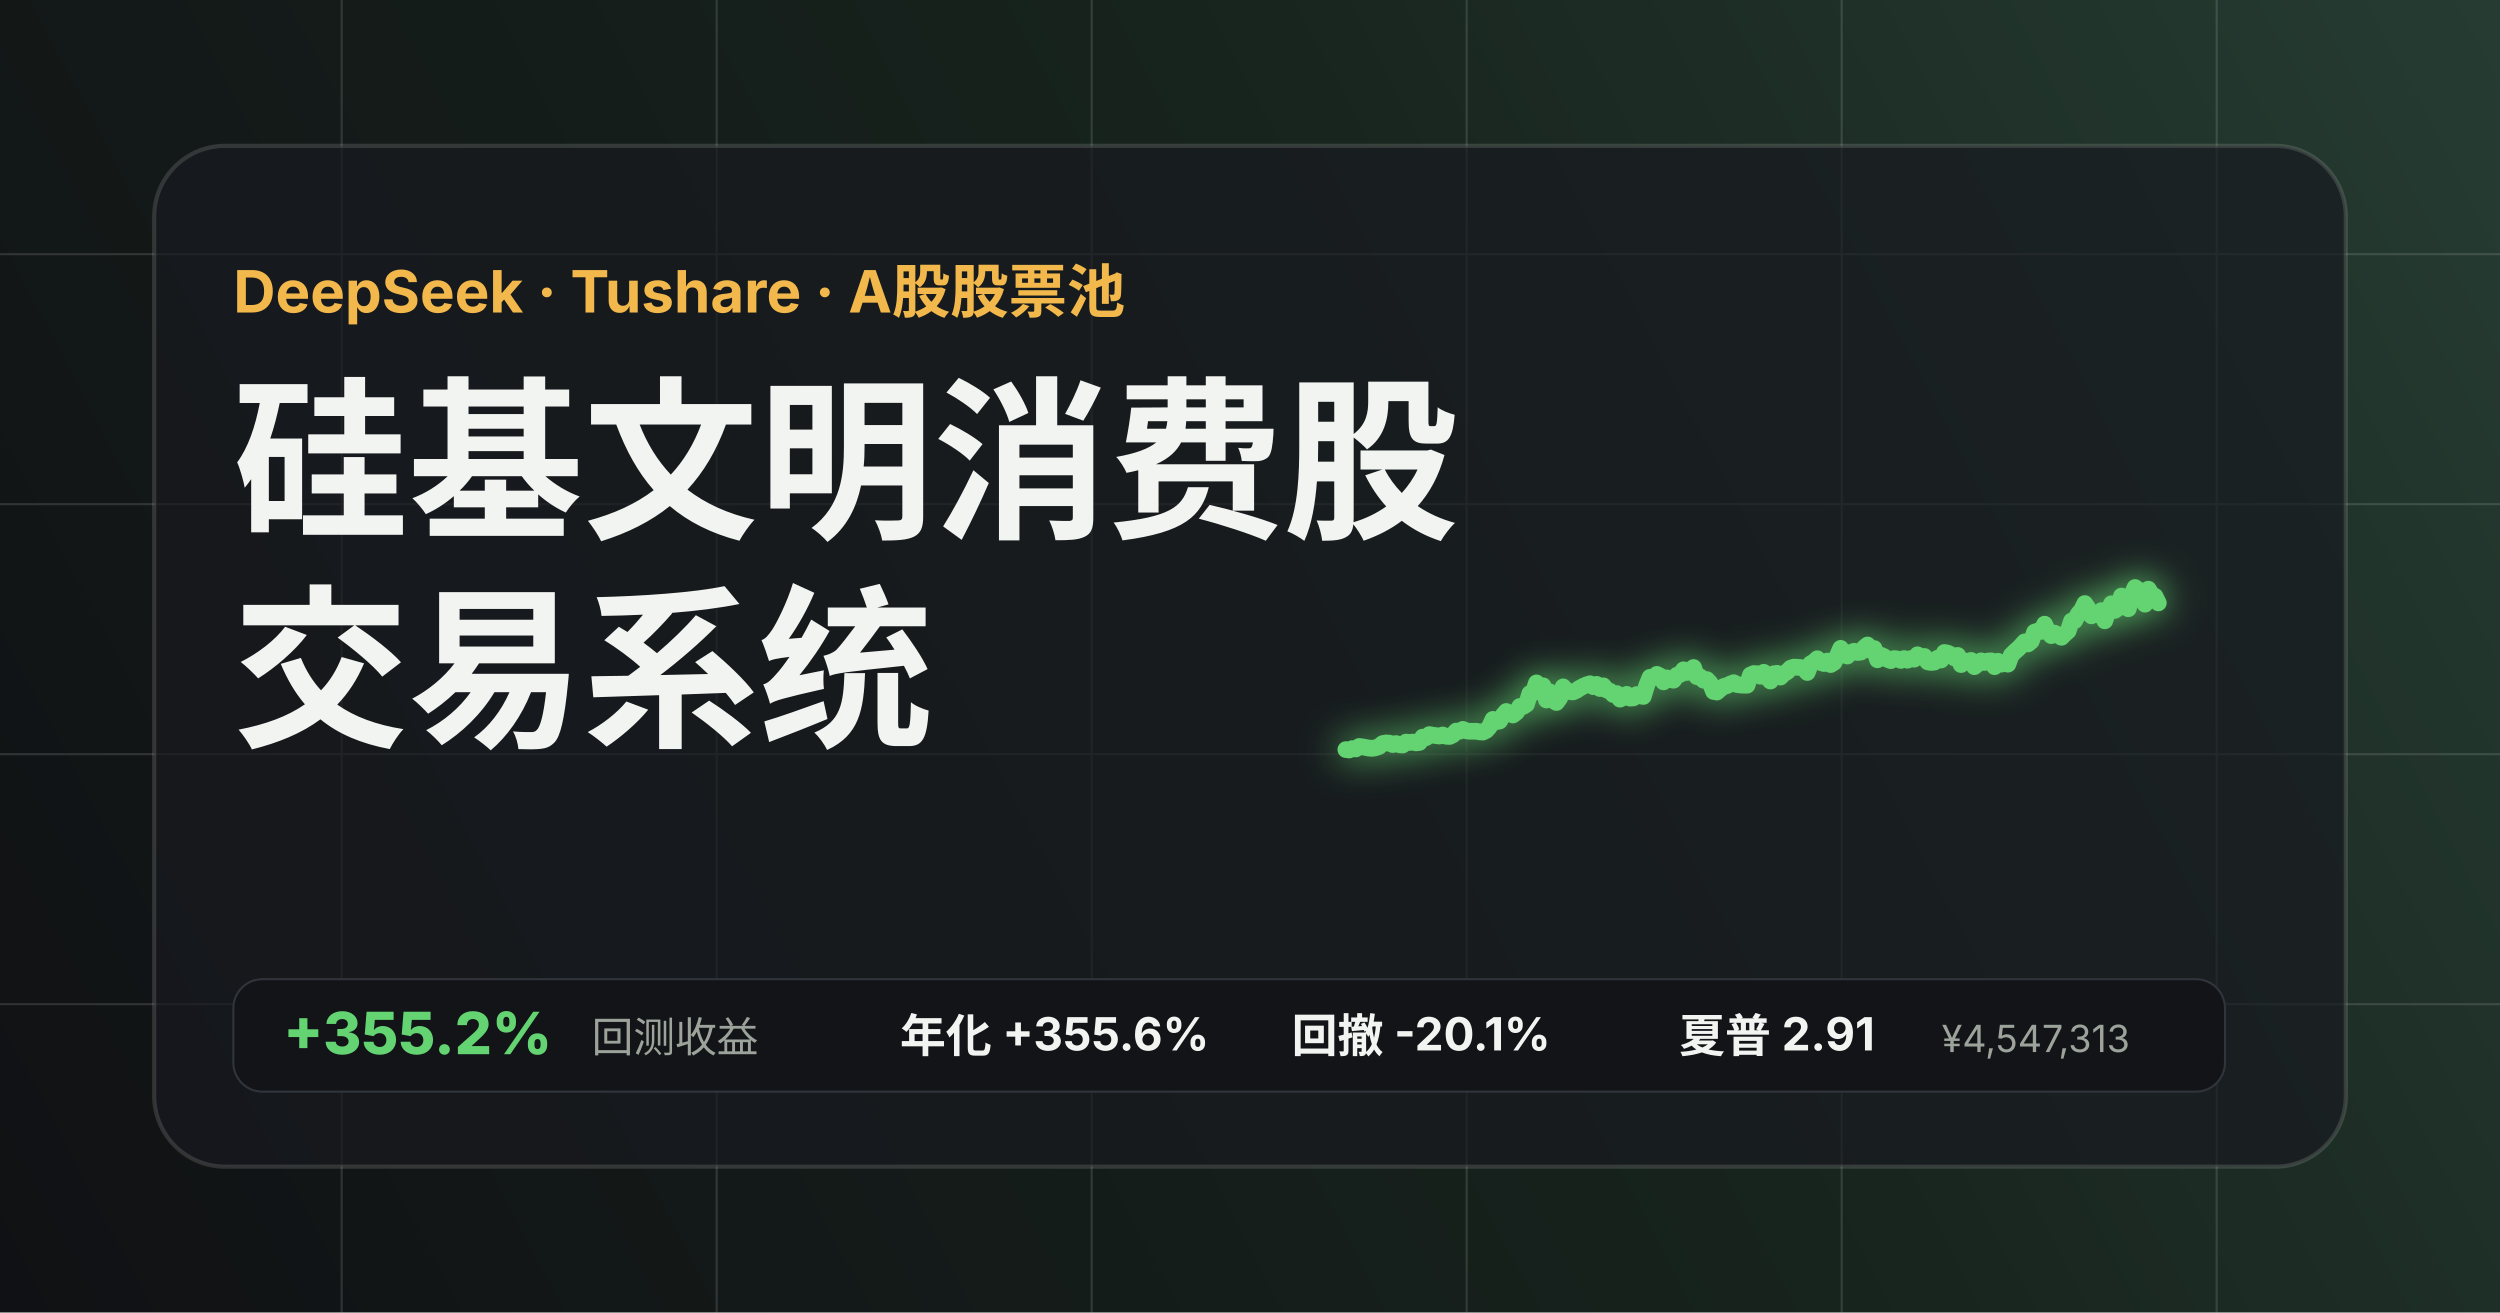
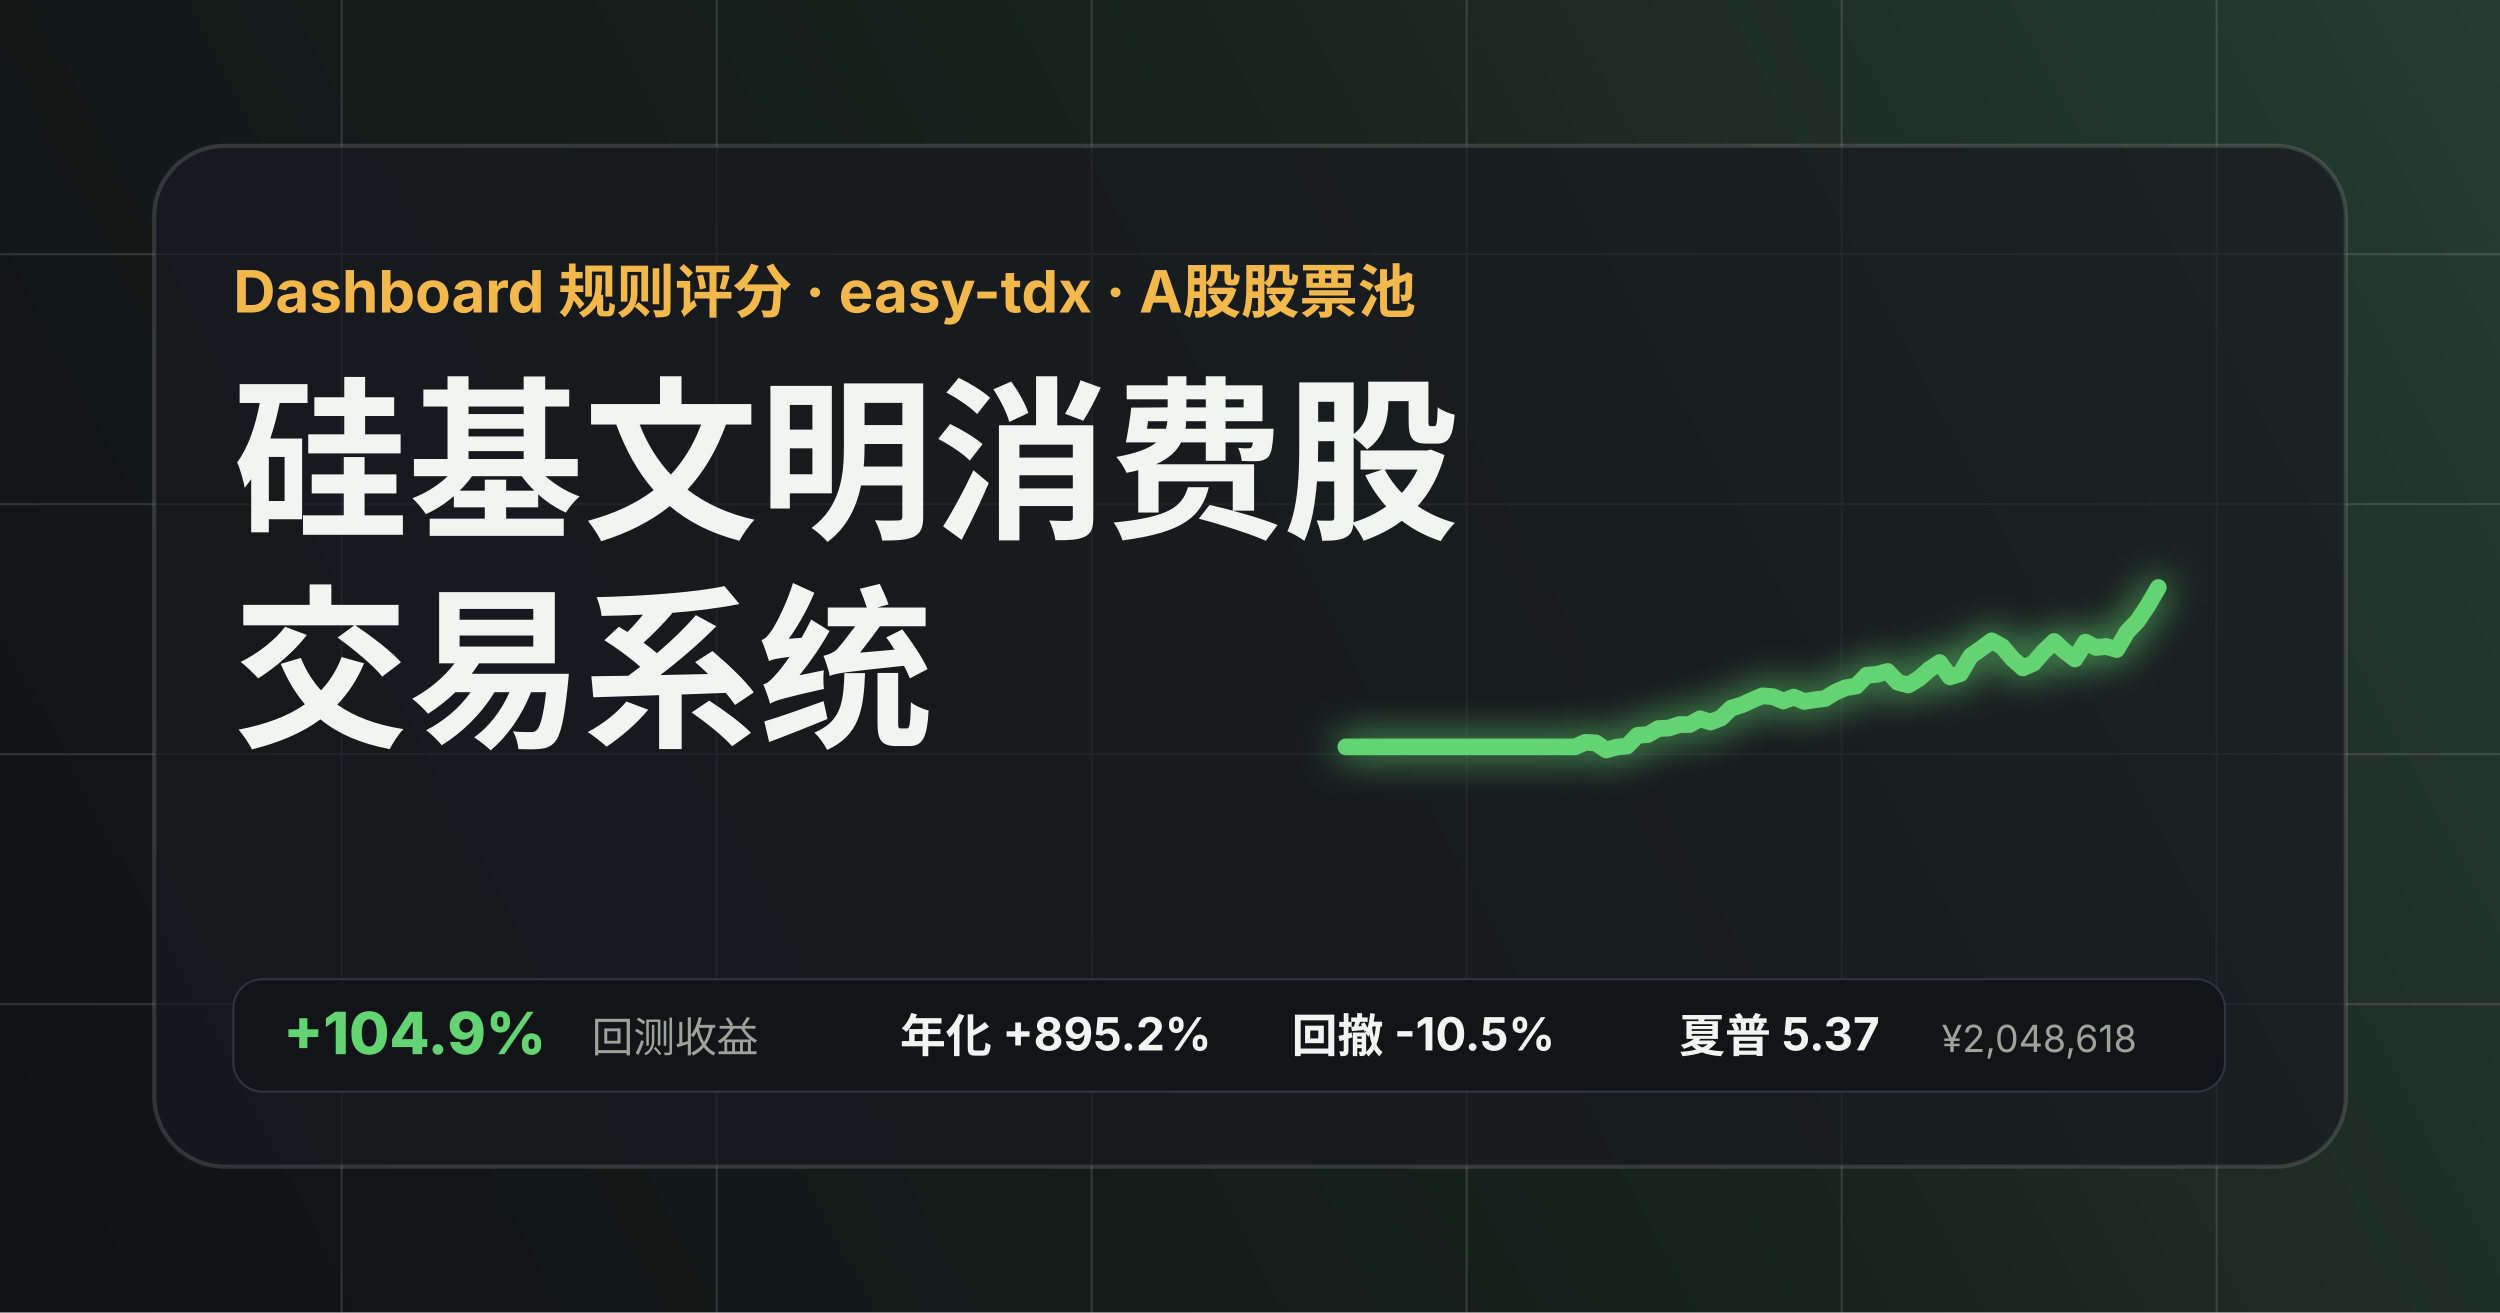
<svg xmlns="http://www.w3.org/2000/svg" viewBox="0 0 1200 630" role="img" aria-label="硅基文明消费股交易系统">
  <defs>
    <linearGradient id="bg" x1="0" y1="630" x2="1200" y2="0" gradientUnits="userSpaceOnUse">
      <stop offset="0" stop-color="#101114" />
      <stop offset=".58" stop-color="#17231d" />
      <stop offset="1" stop-color="#263c32" />
    </linearGradient>
    <filter id="soft-glow" x="-20%" y="-30%" width="140%" height="160%">
      <feGaussianBlur stdDeviation="9" result="blur" />
      <feMerge>
        <feMergeNode in="blur" />
        <feMergeNode in="SourceGraphic" />
      </feMerge>
    </filter>
  </defs>
  <rect width="1200" height="630" fill="url(#bg)" />
  <g opacity=".14" stroke="#f2f4f1" stroke-width="1">
    <path d="M0 122h1200M0 242h1200M0 362h1200M0 482h1200" />
    <path d="M164 0v630M344 0v630M524 0v630M704 0v630M884 0v630M1064 0v630" />
  </g>
  <rect x="74" y="70" width="1052" height="490" rx="34" fill="#181a1f" fill-opacity=".68" stroke="#f2f4f1" stroke-opacity=".14" stroke-width="2" />
-   <text x="112" y="150" fill="#f2b84b" font-family="-apple-system,BlinkMacSystemFont,'Segoe UI','PingFang SC','Microsoft YaHei',sans-serif" font-size="28" font-weight="700">DeepSeek · Tushare · A股股票池</text>
+   <text x="112" y="150" fill="#f2b84b" font-family="-apple-system,BlinkMacSystemFont,'Segoe UI','PingFang SC','Microsoft YaHei',sans-serif" font-size="28" font-weight="700">Dashboard 规则评分 · easy-tdx · A股股票池</text>
  <text x="112" y="252" fill="#f2f4f1" font-family="-apple-system,BlinkMacSystemFont,'Segoe UI','PingFang SC','Microsoft YaHei',sans-serif" font-size="84" font-weight="850">硅基文明消费股</text>
  <text x="112" y="352" fill="#f2f4f1" font-family="-apple-system,BlinkMacSystemFont,'Segoe UI','PingFang SC','Microsoft YaHei',sans-serif" font-size="84" font-weight="850">交易系统</text>
  <g font-family="-apple-system,BlinkMacSystemFont,'Segoe UI','PingFang SC','Microsoft YaHei',sans-serif">
    <g transform="translate(112 470)">
      <rect width="956" height="54" rx="14" fill="#121418" stroke="#30343b" />
-       <text x="24" y="36" fill="#63d471" font-size="28" font-weight="800">+355.2%</text>
+       <text x="24" y="36" fill="#63d471" font-size="28" font-weight="800">+104.9%</text>
      <text x="172" y="35" fill="#9ca39a" font-size="20">回测收益</text>
-       <text x="320" y="35" fill="#f2f4f1" font-size="22" font-weight="700">年化 +355.6%</text>
-       <text x="508" y="35" fill="#f2f4f1" font-size="22" font-weight="700">回撤 -20.1%</text>
-       <text x="694" y="35" fill="#f2f4f1" font-size="22" font-weight="700">夏普 2.91</text>
-       <text x="820" y="35" fill="#9ca39a" font-size="18">¥4,547,313</text>
+       <text x="320" y="35" fill="#f2f4f1" font-size="22" font-weight="700">年化 +895.2%</text>
+       <text x="508" y="35" fill="#f2f4f1" font-size="22" font-weight="700">回撤 -10.5%</text>
+       <text x="694" y="35" fill="#f2f4f1" font-size="22" font-weight="700">夏普 5.37</text>
+       <text x="820" y="35" fill="#9ca39a" font-size="18">¥2,048,618</text>
    </g>
  </g>
-   <polyline points="646.0,359.8 647.6,360.0 649.2,359.3 650.8,359.5 652.4,358.3 654.0,358.5 655.6,358.8 657.2,359.1 658.8,359.2 660.4,358.9 662.0,358.3 663.7,356.9 665.3,356.6 666.9,356.7 668.5,357.4 670.1,356.9 671.7,357.5 673.3,357.6 674.9,356.2 676.5,356.4 678.1,356.2 679.7,356.6 681.3,356.4 682.9,353.8 684.5,354.1 686.1,352.6 687.7,352.9 689.3,353.1 690.9,353.3 692.5,352.8 694.1,353.4 695.8,353.5 697.4,352.7 699.0,350.9 700.6,351.0 702.2,350.1 703.8,350.8 705.4,351.0 707.0,351.0 708.6,351.0 710.2,351.3 711.8,351.4 713.4,350.6 715.0,348.8 716.6,345.3 718.2,346.4 719.8,346.1 721.4,343.4 723.0,341.5 724.6,342.3 726.2,343.2 727.9,341.9 729.5,339.1 731.1,339.1 732.7,338.1 734.3,332.9 735.9,332.6 737.5,327.8 739.1,331.6 740.7,329.2 742.3,336.0 743.9,332.1 745.5,336.2 747.1,337.2 748.7,335.0 750.3,329.7 751.9,331.5 753.5,332.0 755.1,332.1 756.7,331.4 758.3,330.3 760.0,329.4 761.6,328.7 763.2,328.2 764.8,329.6 766.4,328.5 768.0,330.5 769.6,329.2 771.2,331.2 772.8,331.8 774.4,333.4 776.0,332.9 777.6,335.6 779.2,334.8 780.8,333.3 782.4,335.1 784.0,335.0 785.6,333.4 787.2,334.0 788.8,334.3 790.4,329.0 792.0,325.1 793.7,325.3 795.3,323.7 796.9,324.5 798.5,327.3 800.1,325.4 801.7,326.2 803.3,326.5 804.9,324.1 806.5,323.7 808.1,321.5 809.7,322.8 811.3,321.7 812.9,320.4 814.5,324.8 816.1,324.9 817.7,326.5 819.3,326.2 820.9,327.9 822.5,331.9 824.1,332.2 825.8,330.7 827.4,329.5 829.0,329.1 830.6,328.3 832.2,327.7 833.8,328.6 835.4,328.8 837.0,328.9 838.6,328.9 840.2,324.0 841.8,323.3 843.4,323.4 845.0,324.6 846.6,322.7 848.2,325.1 849.8,326.9 851.4,323.4 853.0,323.2 854.6,325.0 856.2,323.4 857.9,322.4 859.5,320.7 861.1,320.2 862.7,320.3 864.3,320.4 865.9,320.9 867.5,322.8 869.1,318.6 870.7,317.7 872.3,316.2 873.9,318.0 875.5,318.5 877.1,317.3 878.7,319.0 880.3,318.0 881.9,314.9 883.5,311.2 885.1,313.7 886.7,314.9 888.3,313.2 890.0,312.6 891.6,313.2 893.2,313.0 894.8,310.9 896.4,309.6 898.0,312.2 899.6,311.3 901.2,316.7 902.8,314.5 904.4,315.2 906.0,316.5 907.6,317.1 909.2,316.1 910.8,316.3 912.4,317.0 914.0,316.1 915.6,316.9 917.2,316.1 918.8,316.4 920.4,314.3 922.0,315.4 923.7,315.1 925.3,317.7 926.9,318.0 928.5,317.8 930.1,315.9 931.7,316.8 933.3,313.2 934.9,313.5 936.5,314.3 938.1,315.8 939.7,314.6 941.3,319.0 942.9,317.2 944.5,317.8 946.1,317.0 947.7,320.0 949.3,318.7 950.9,317.2 952.5,318.0 954.1,317.3 955.8,317.2 957.4,320.0 959.0,317.4 960.6,318.8 962.2,317.9 963.8,318.8 965.4,314.5 967.0,312.9 968.6,311.5 970.2,309.9 971.8,308.1 973.4,309.1 975.0,307.8 976.6,303.4 978.2,302.9 979.8,303.1 981.4,299.6 983.0,303.1 984.6,305.1 986.2,303.9 987.9,304.9 989.5,305.9 991.1,304.3 992.7,302.9 994.3,298.1 995.9,297.9 997.5,294.8 999.1,293.0 1000.7,289.7 1002.3,292.0 1003.9,295.6 1005.5,294.3 1007.1,295.2 1008.7,293.1 1010.3,298.0 1011.9,293.3 1013.5,289.8 1015.1,293.0 1016.7,291.9 1018.3,286.1 1020.0,287.9 1021.6,292.2 1023.2,285.7 1024.8,282.0 1026.4,283.1 1028.0,285.8 1029.6,290.0 1031.2,282.8 1032.8,285.4 1034.4,286.2 1036.0,289.4" fill="none" stroke="#63d471" stroke-width="8" stroke-linecap="round" stroke-linejoin="round" filter="url(#soft-glow)" />
+   <polyline points="646.0,358.5 651.0,358.5 656.0,358.5 661.0,358.5 666.0,358.5 671.0,358.5 676.0,358.5 681.0,358.5 686.0,358.5 691.0,358.5 696.0,358.5 701.0,358.5 706.0,358.5 711.0,358.5 716.0,358.5 721.0,358.5 726.0,358.5 731.0,358.5 736.0,358.5 741.0,358.5 746.0,358.5 751.0,358.5 756.0,358.5 761.0,356.3 766.0,356.6 771.0,360.0 776.0,358.6 781.0,358.1 786.0,353.0 791.0,352.6 796.0,349.7 801.0,349.5 806.0,347.8 811.0,347.8 816.0,345.0 821.0,346.6 826.0,344.7 831.0,339.9 836.0,338.4 841.0,336.1 846.0,334.0 851.0,334.4 856.0,336.5 861.0,334.6 866.0,336.7 871.0,335.9 876.0,335.3 881.0,332.2 886.0,330.1 891.0,329.3 896.0,324.1 901.0,323.7 906.0,322.3 911.0,327.5 916.0,328.8 921.0,325.8 926.0,321.4 931.0,318.0 936.0,324.9 941.0,323.3 946.0,314.8 951.0,311.3 956.0,307.6 961.0,310.3 966.0,316.2 971.0,320.6 976.0,318.4 981.0,312.7 986.0,307.9 991.0,312.5 996.0,316.3 1001.0,308.2 1006.0,310.8 1011.0,310.3 1016.0,311.8 1021.0,303.3 1026.0,298.1 1031.0,290.6 1036.0,282.0" fill="none" stroke="#63d471" stroke-width="8" stroke-linecap="round" stroke-linejoin="round" filter="url(#soft-glow)" />
</svg>
